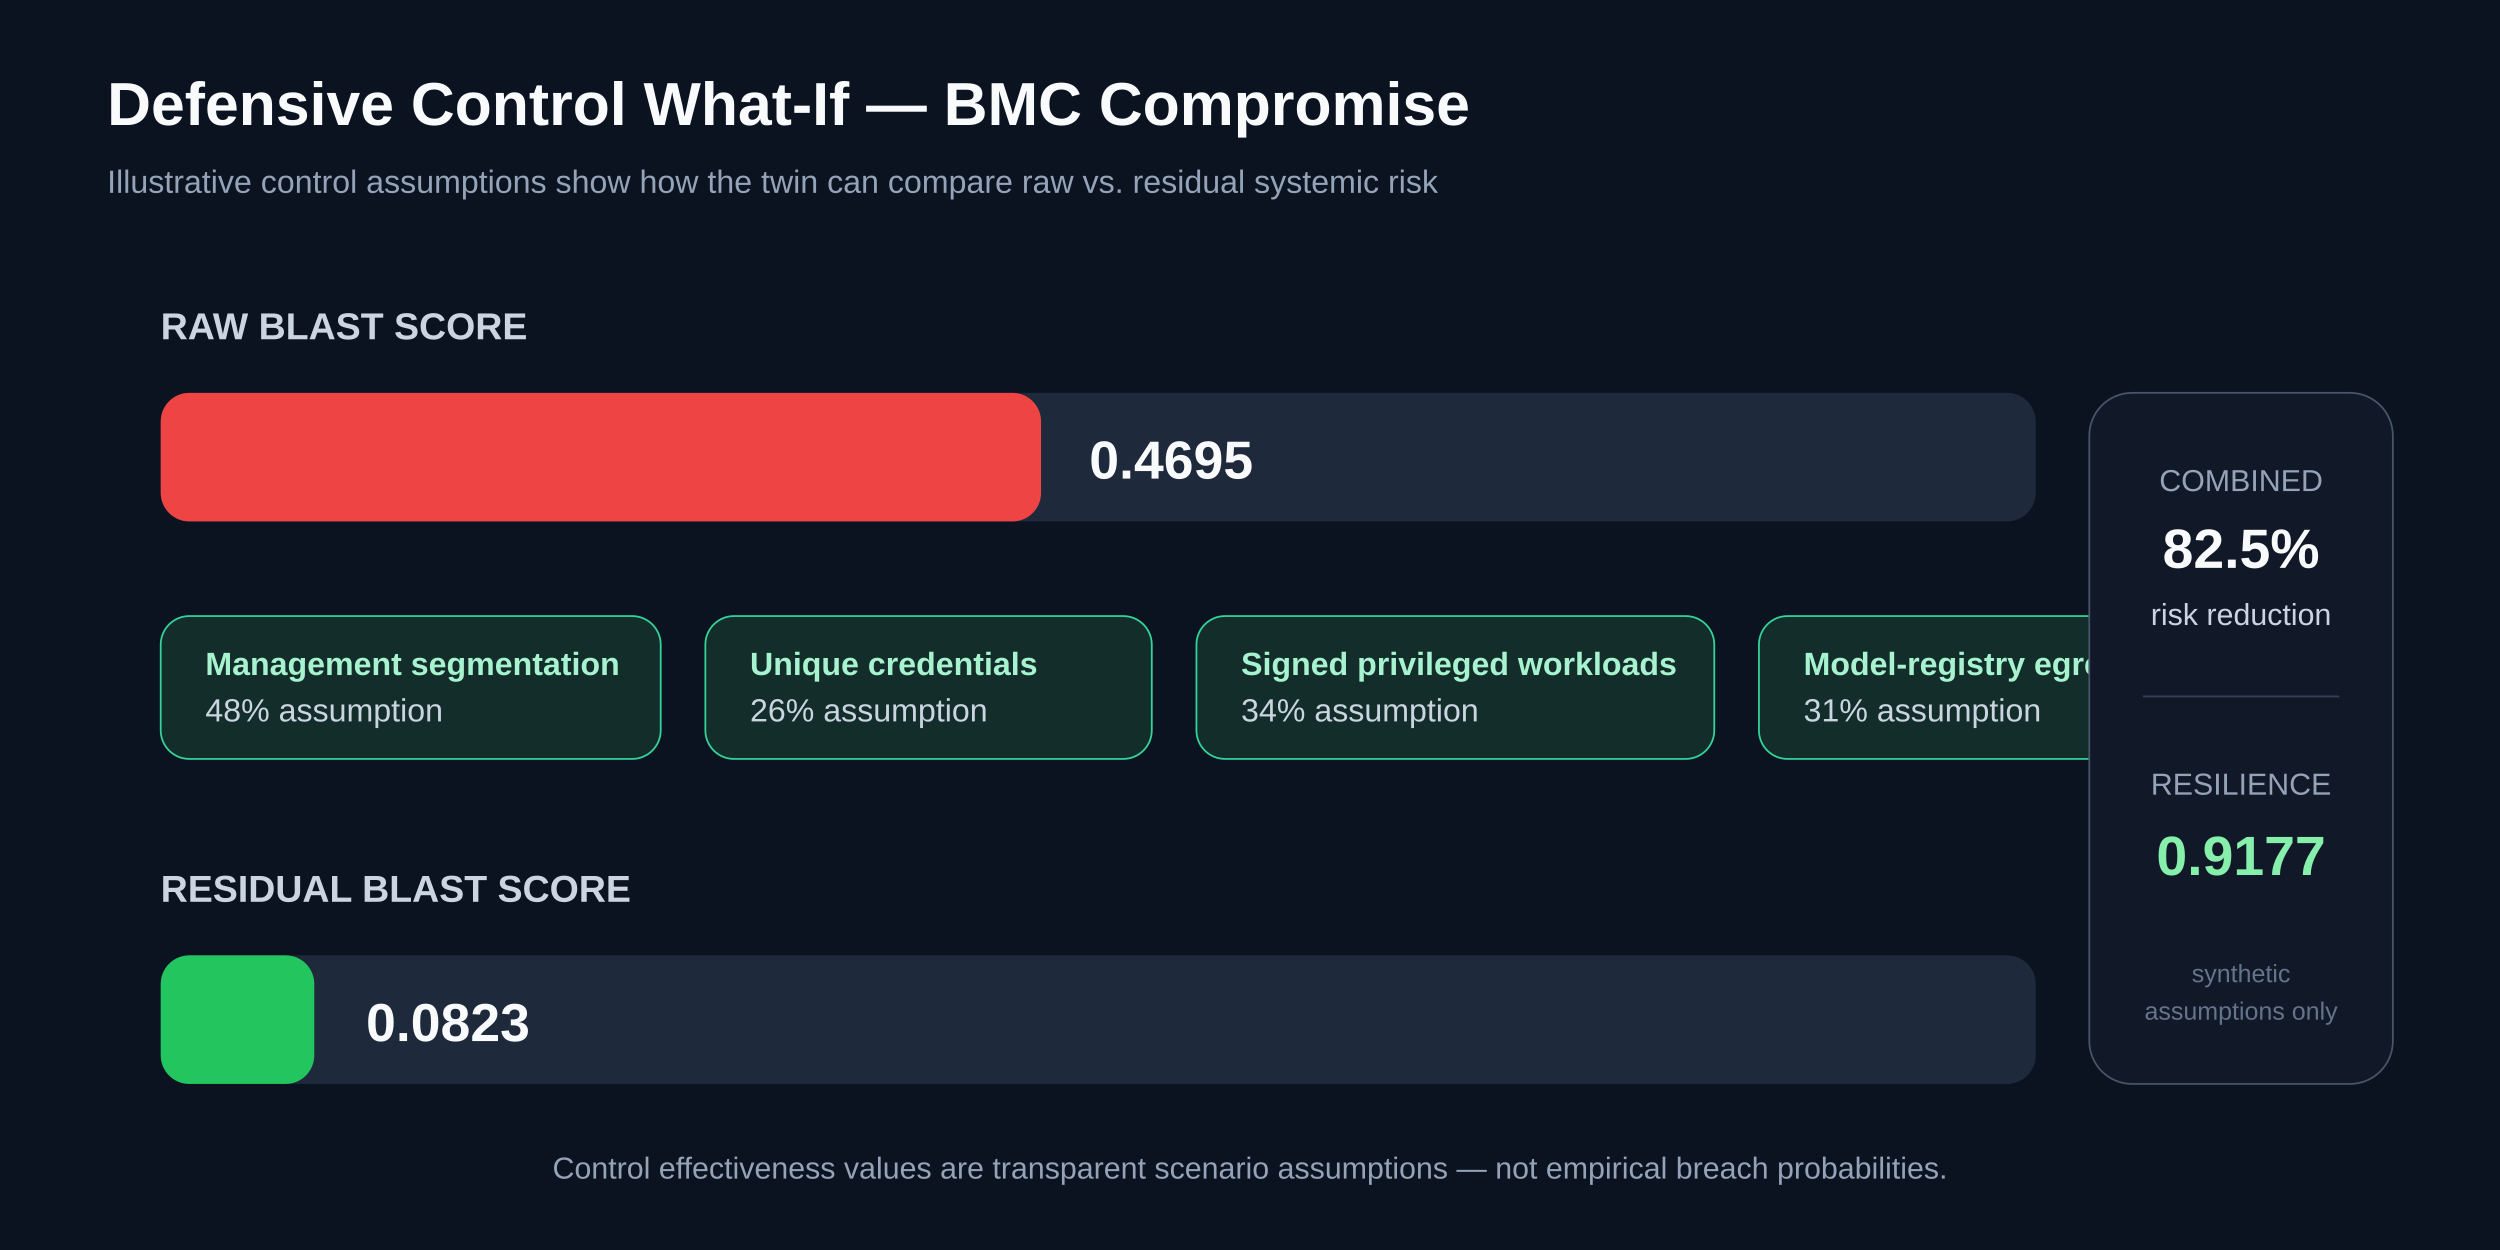
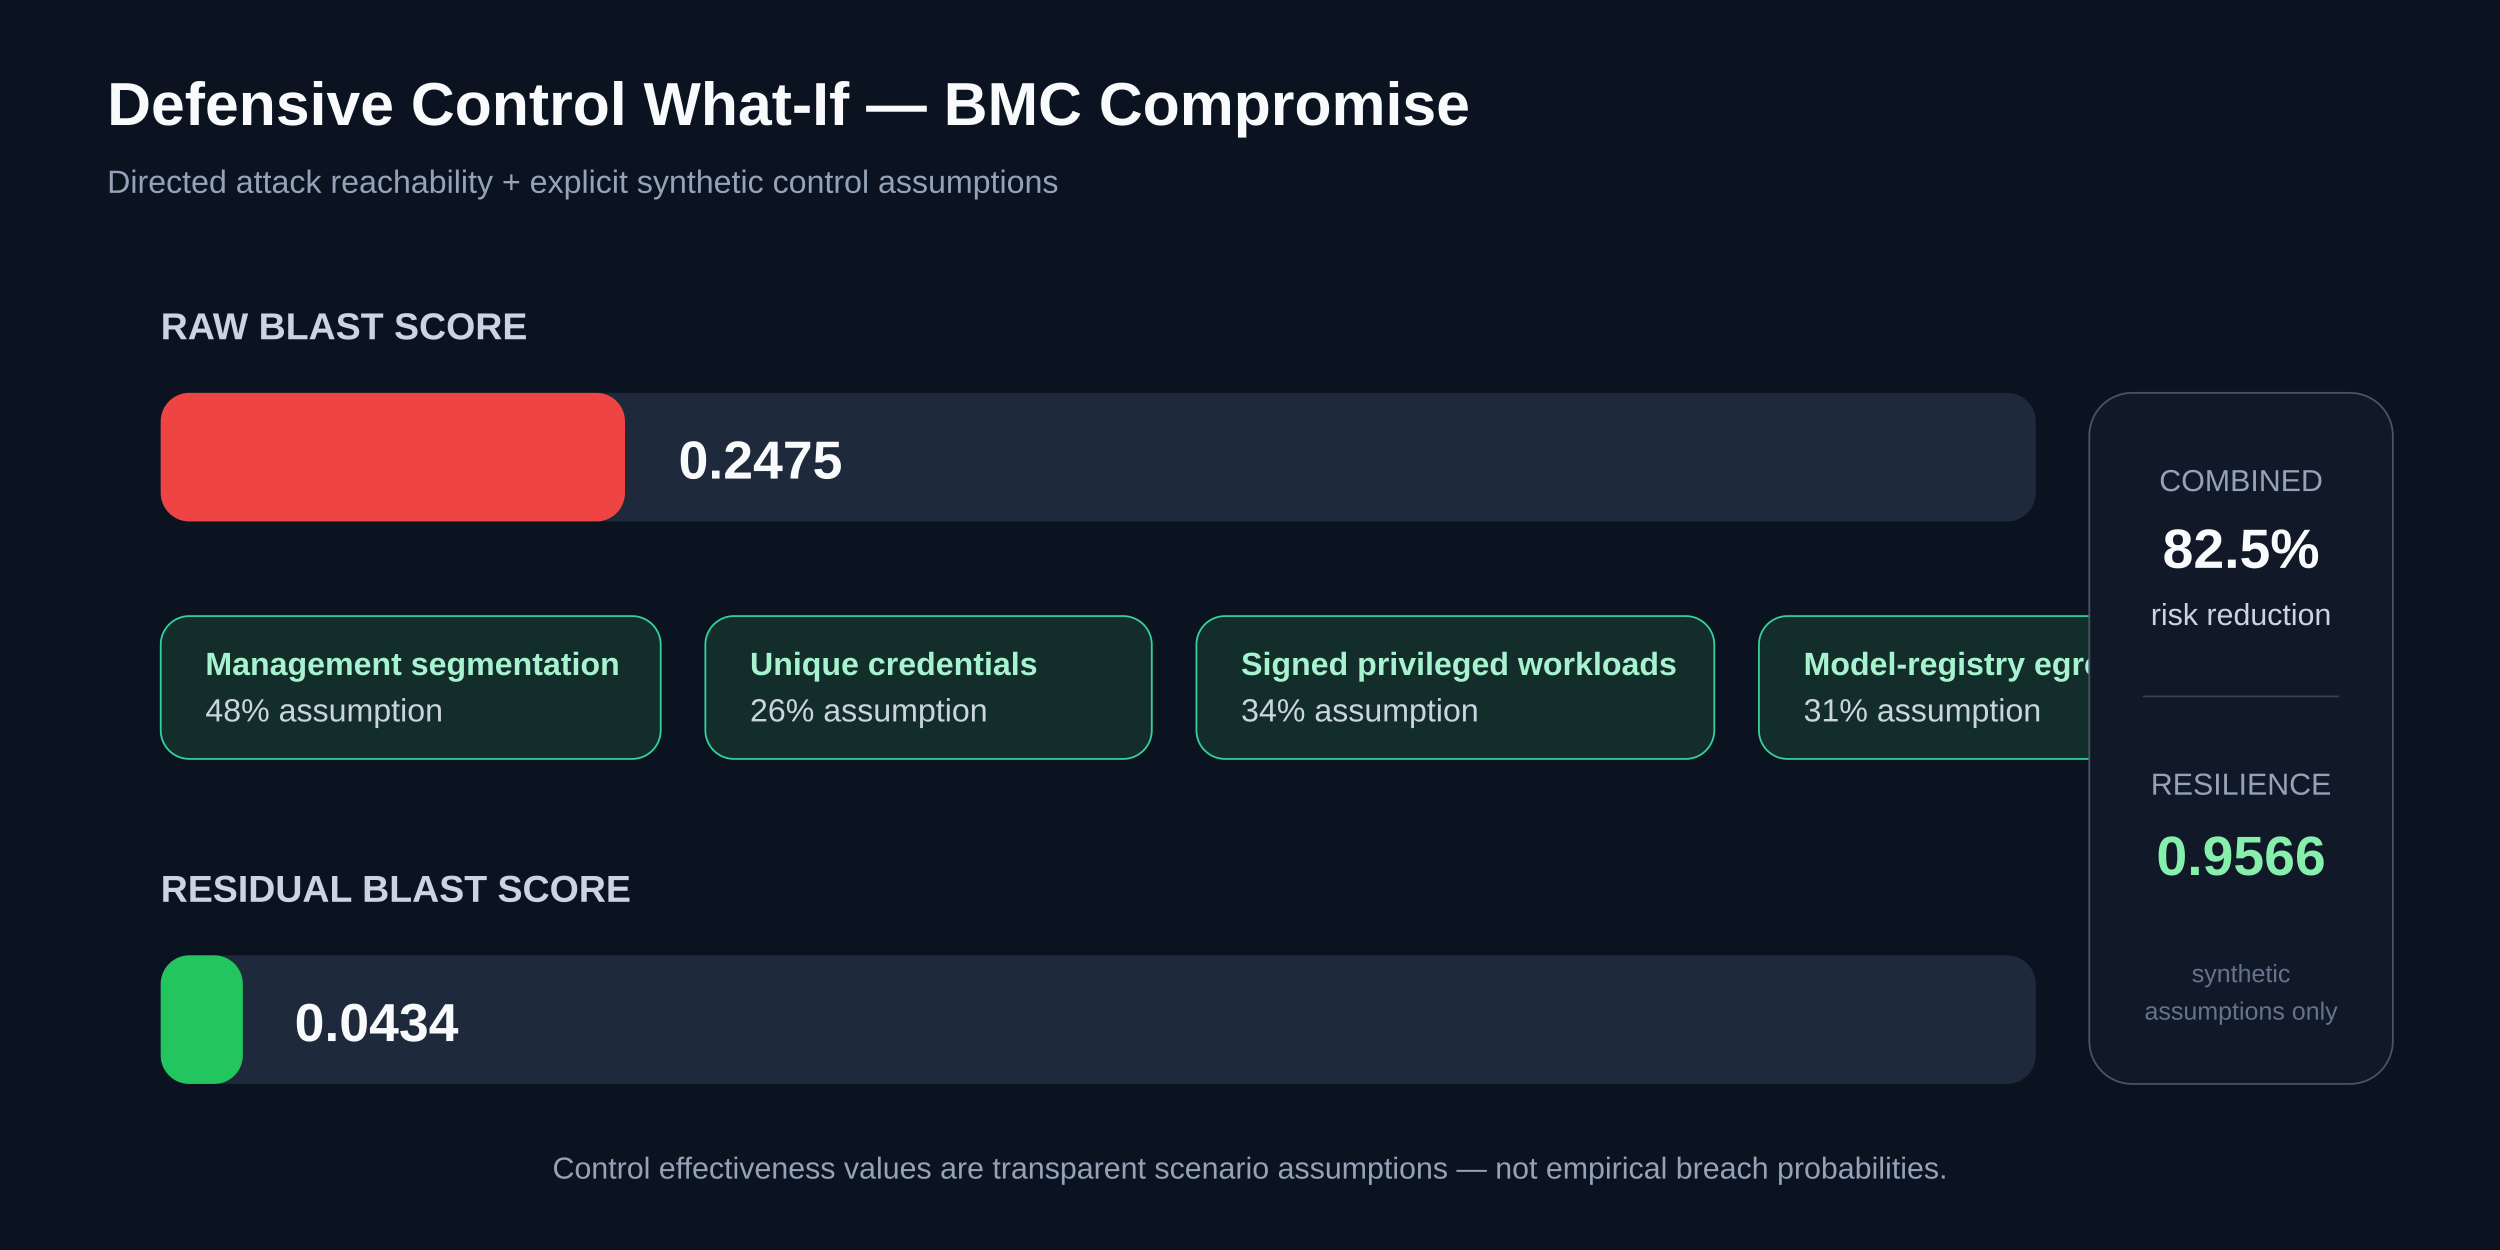
<svg xmlns="http://www.w3.org/2000/svg" width="1400" height="700" viewBox="0 0 1400 700">
  <rect width="1400" height="700" fill="#0b1220" />
  <text x="60" y="70" fill="#f8fafc" font-family="Arial" font-size="34" font-weight="700">Defensive Control What-If — BMC Compromise</text>
-   <text x="60" y="108" fill="#94a3b8" font-family="Arial" font-size="18">Illustrative control assumptions show how the twin can compare raw vs. residual systemic risk</text>
+   <text x="60" y="108" fill="#94a3b8" font-family="Arial" font-size="18">Directed attack reachability + explicit synthetic control assumptions</text>
  <text x="90" y="190" fill="#cbd5e1" font-family="Arial" font-size="21" font-weight="700">RAW BLAST SCORE</text>
  <rect x="90" y="220" width="1050" height="72" rx="16" fill="#1e293b" />
-   <rect x="90" y="220" width="493" height="72" rx="16" fill="#ef4444" />
-   <text x="610" y="268" fill="#f8fafc" font-family="Arial" font-size="30" font-weight="700">0.4695</text>
+   <rect x="90" y="220" width="260" height="72" rx="16" fill="#ef4444" />
+   <text x="380" y="268" fill="#f8fafc" font-family="Arial" font-size="30" font-weight="700">0.2475</text>
  <g font-family="Arial" font-size="18">
    <rect x="90" y="345" width="280" height="80" rx="16" fill="#132e2a" stroke="#34d399" />
    <text x="115" y="378" fill="#a7f3d0" font-weight="700">Management segmentation</text>
    <text x="115" y="404" fill="#cbd5e1">48% assumption</text>
    <rect x="395" y="345" width="250" height="80" rx="16" fill="#132e2a" stroke="#34d399" />
    <text x="420" y="378" fill="#a7f3d0" font-weight="700">Unique credentials</text>
    <text x="420" y="404" fill="#cbd5e1">26% assumption</text>
    <rect x="670" y="345" width="290" height="80" rx="16" fill="#132e2a" stroke="#34d399" />
    <text x="695" y="378" fill="#a7f3d0" font-weight="700">Signed privileged workloads</text>
    <text x="695" y="404" fill="#cbd5e1">34% assumption</text>
    <rect x="985" y="345" width="325" height="80" rx="16" fill="#132e2a" stroke="#34d399" />
    <text x="1010" y="378" fill="#a7f3d0" font-weight="700">Model-registry egress guard</text>
    <text x="1010" y="404" fill="#cbd5e1">31% assumption</text>
  </g>
  <text x="90" y="505" fill="#cbd5e1" font-family="Arial" font-size="21" font-weight="700">RESIDUAL BLAST SCORE</text>
  <rect x="90" y="535" width="1050" height="72" rx="16" fill="#1e293b" />
-   <rect x="90" y="535" width="86" height="72" rx="16" fill="#22c55e" />
-   <text x="205" y="583" fill="#f8fafc" font-family="Arial" font-size="30" font-weight="700">0.0823</text>
+   <rect x="90" y="535" width="46" height="72" rx="16" fill="#22c55e" />
+   <text x="165" y="583" fill="#f8fafc" font-family="Arial" font-size="30" font-weight="700">0.0434</text>
  <rect x="1170" y="220" width="170" height="387" rx="24" fill="#111827" stroke="#475569" />
  <text x="1255" y="275" fill="#94a3b8" font-family="Arial" font-size="17" text-anchor="middle">COMBINED</text>
  <text x="1255" y="318" fill="#f8fafc" font-family="Arial" font-size="31" text-anchor="middle" font-weight="700">82.5%</text>
  <text x="1255" y="350" fill="#cbd5e1" font-family="Arial" font-size="17" text-anchor="middle">risk reduction</text>
  <line x1="1200" y1="390" x2="1310" y2="390" stroke="#334155" />
  <text x="1255" y="445" fill="#94a3b8" font-family="Arial" font-size="17" text-anchor="middle">RESILIENCE</text>
-   <text x="1255" y="490" fill="#86efac" font-family="Arial" font-size="31" text-anchor="middle" font-weight="700">0.9177</text>
+   <text x="1255" y="490" fill="#86efac" font-family="Arial" font-size="31" text-anchor="middle" font-weight="700">0.9566</text>
  <text x="1255" y="550" fill="#64748b" font-family="Arial" font-size="14" text-anchor="middle">synthetic</text>
  <text x="1255" y="571" fill="#64748b" font-family="Arial" font-size="14" text-anchor="middle">assumptions only</text>
  <text x="700" y="660" fill="#94a3b8" font-family="Arial" font-size="17" text-anchor="middle">Control effectiveness values are transparent scenario assumptions — not empirical breach probabilities.</text>
</svg>
